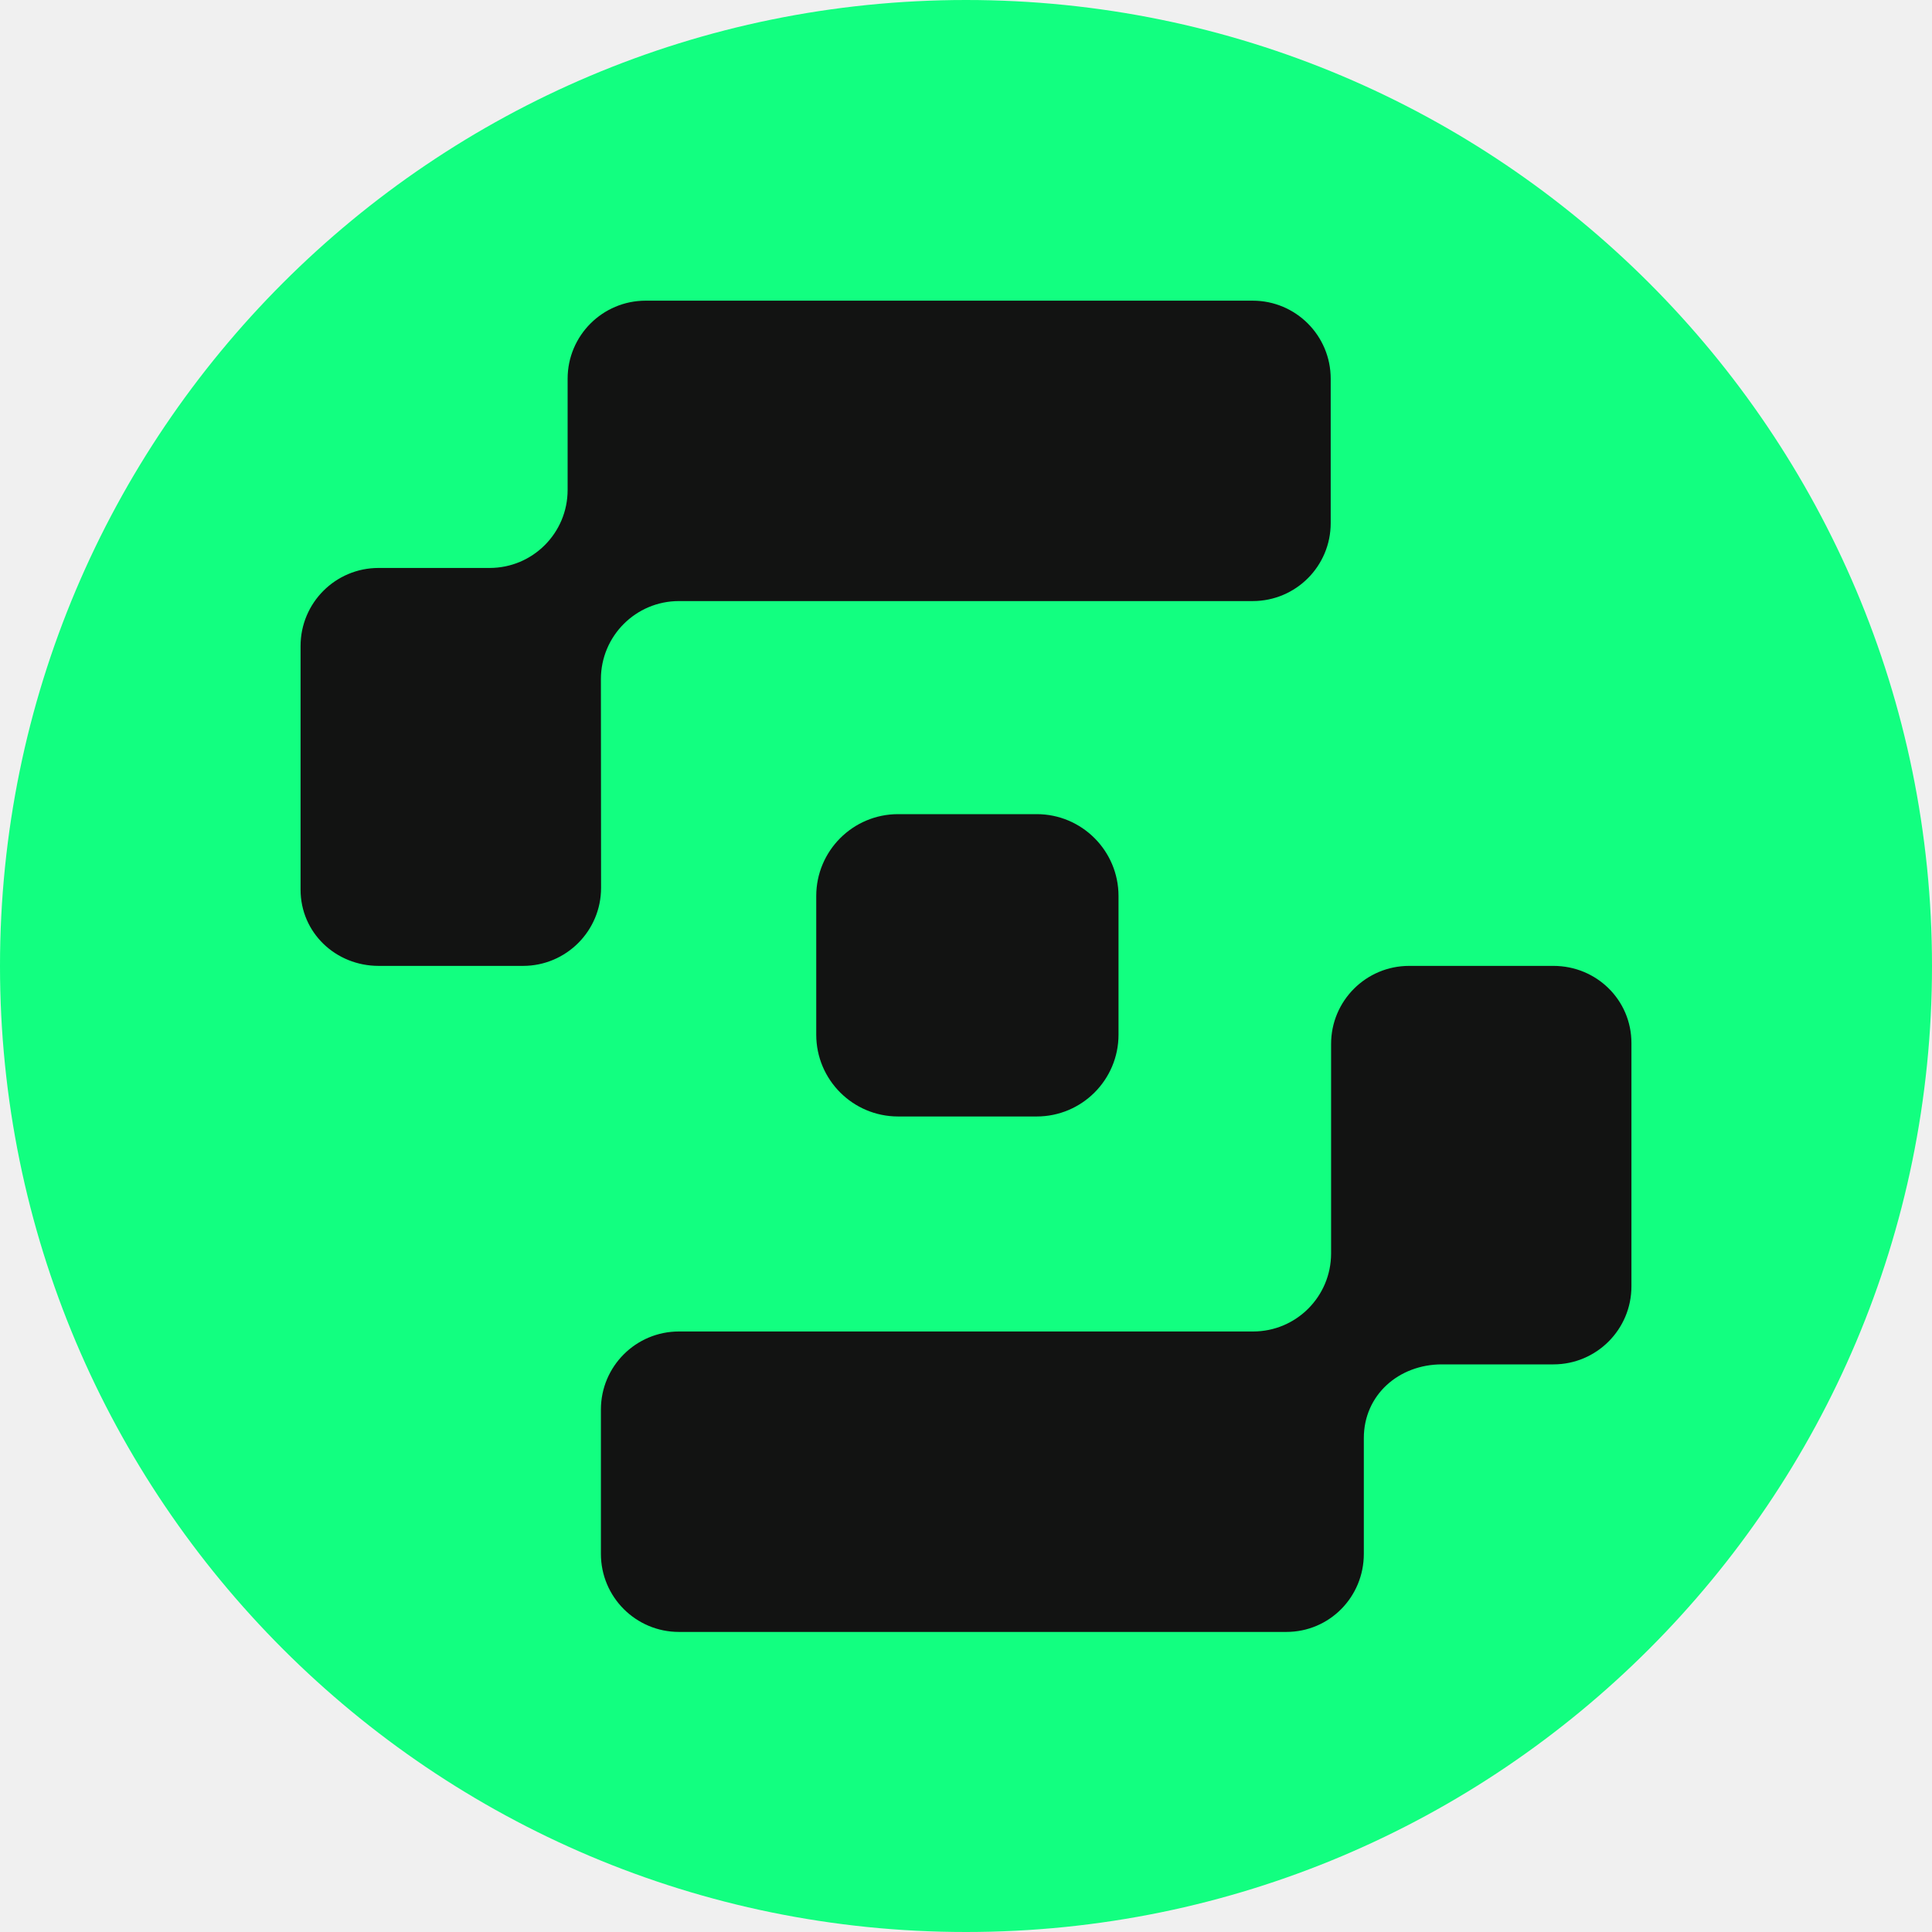
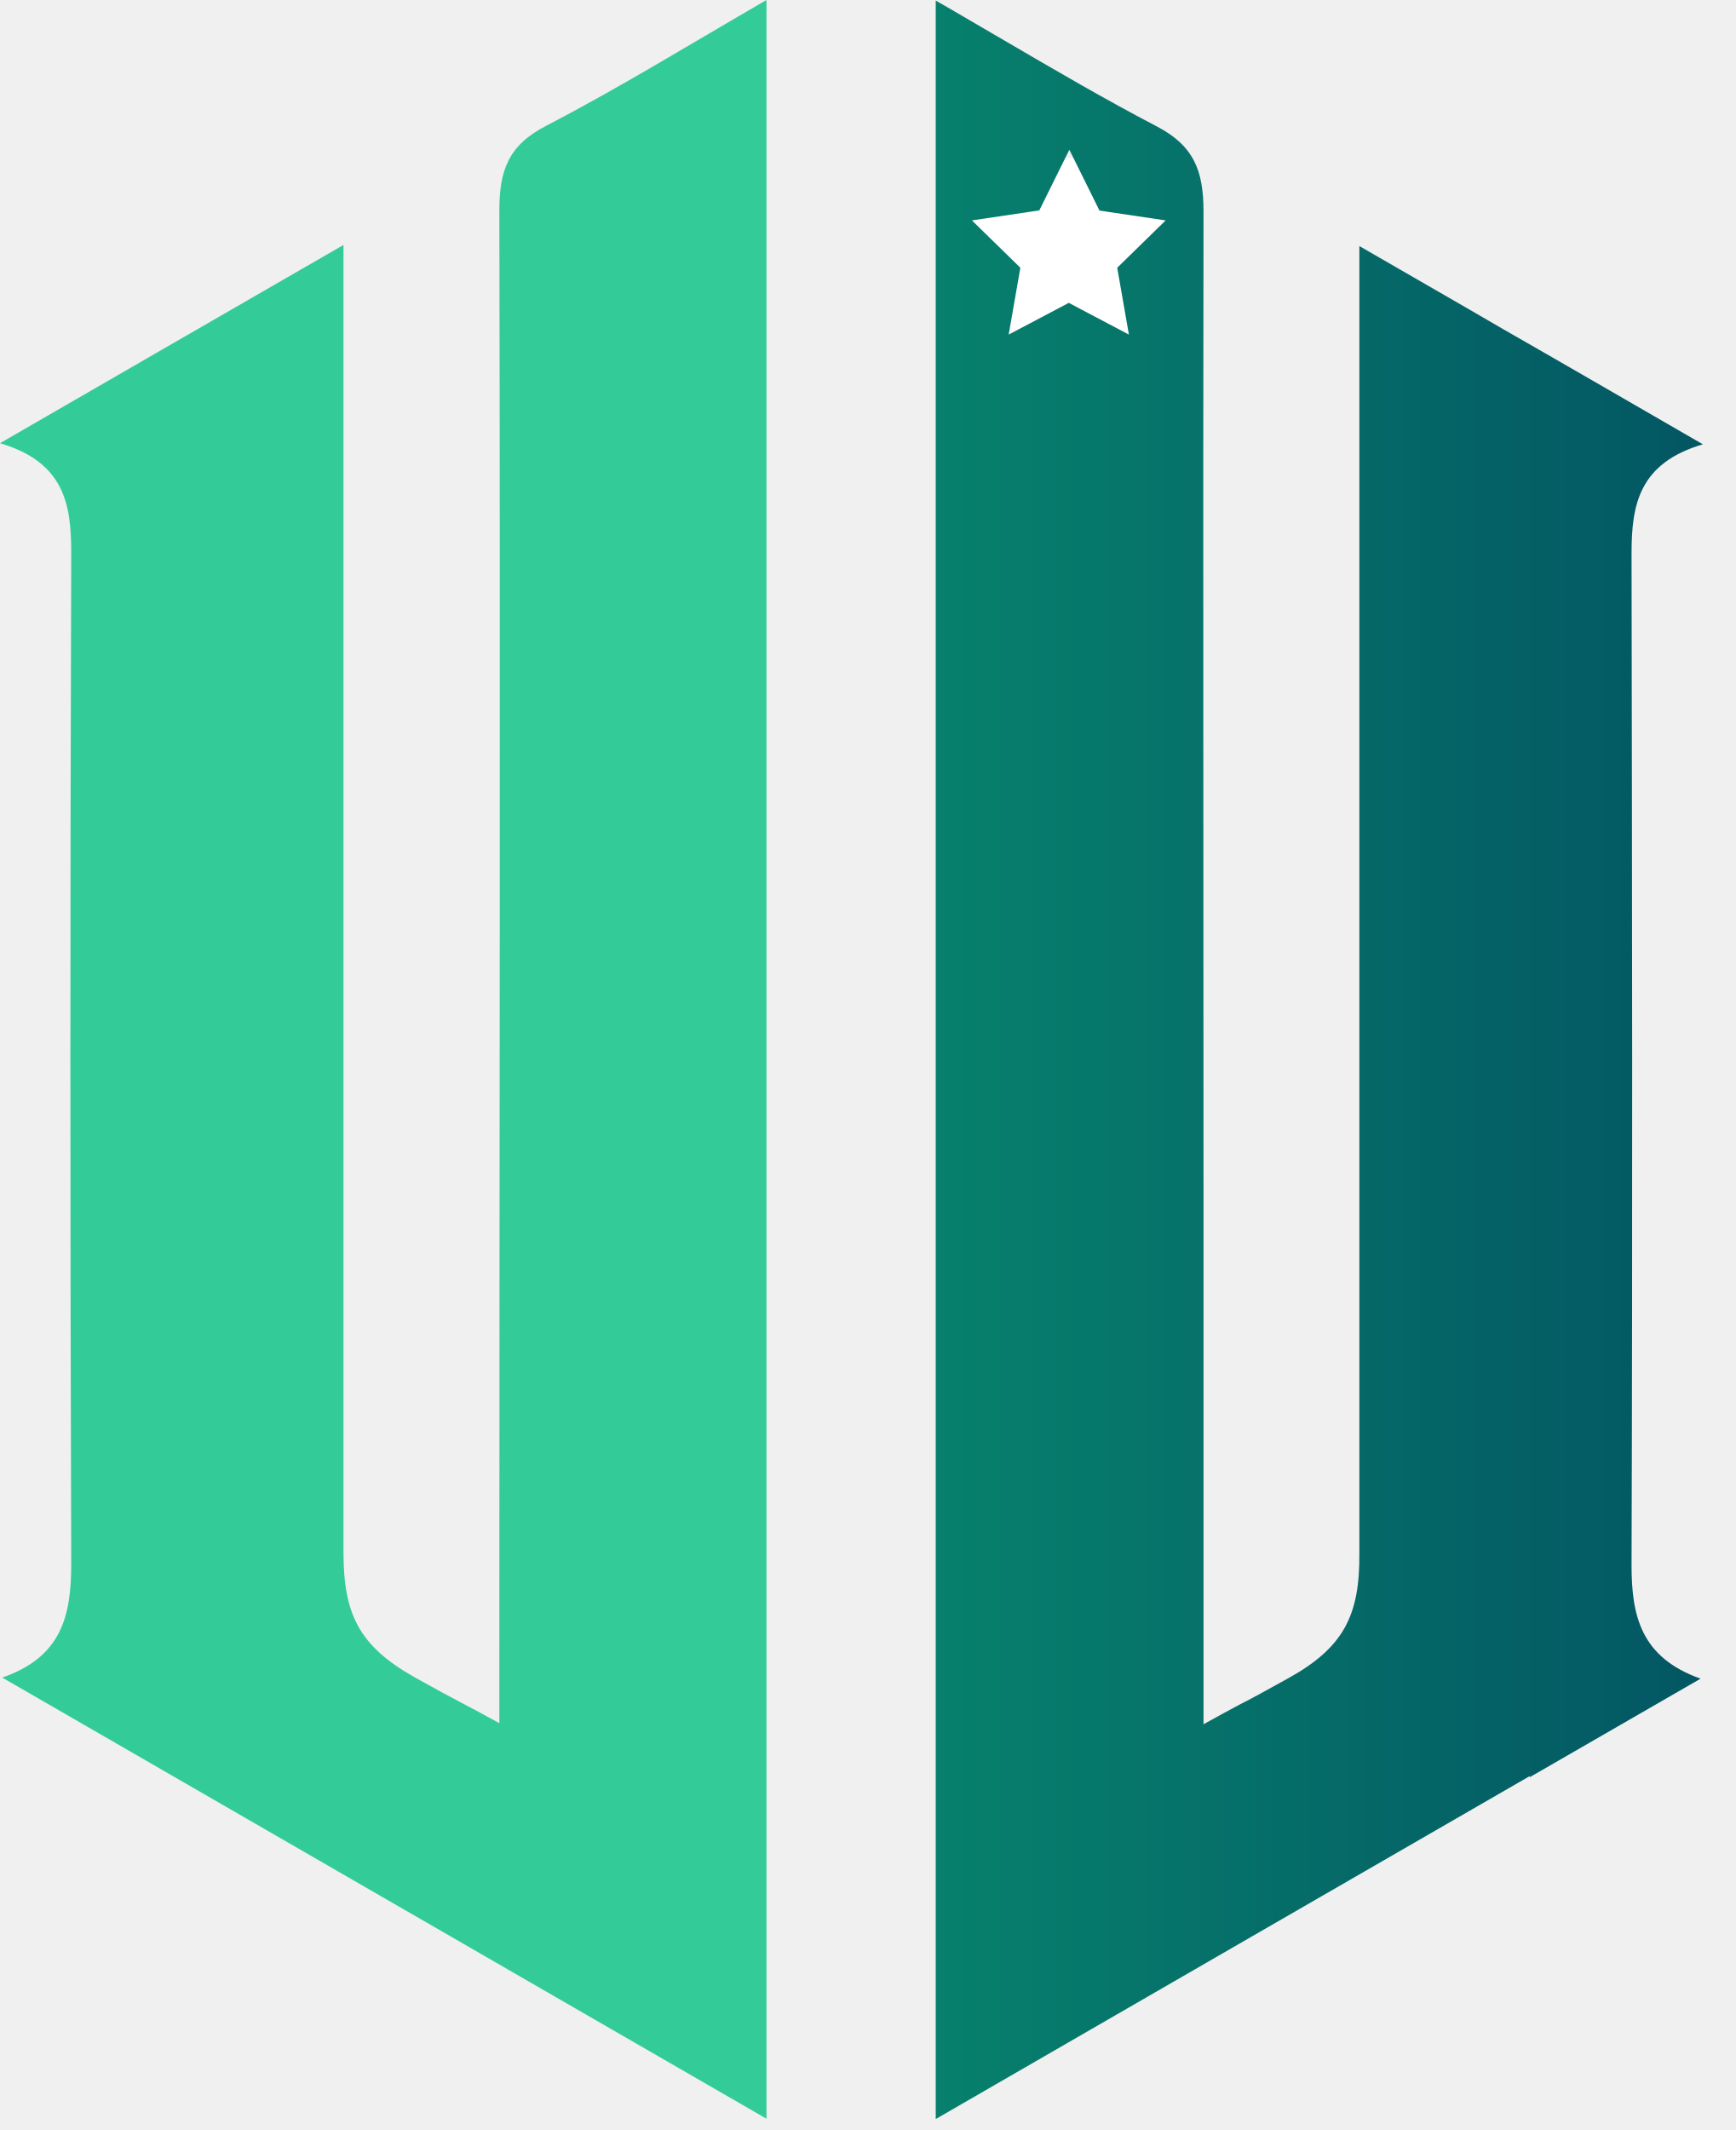
- <svg xmlns="http://www.w3.org/2000/svg" width="40" height="40" viewBox="0 0 35 35" fill="none">
-   <rect width="35" height="35" rx="17.5" fill="#12FF80" />
-   <path d="M28.142 17.498H25.528C24.747 17.498 24.114 18.131 24.114 18.912V22.707C24.114 23.488 23.482 24.121 22.701 24.121H12.3C11.519 24.121 10.886 24.754 10.886 25.535V28.15C10.886 28.931 11.519 29.564 12.3 29.564H23.303C24.084 29.564 24.707 28.931 24.707 28.15V26.052C24.707 25.271 25.34 24.717 26.121 24.717H28.142C28.922 24.717 29.555 24.084 29.555 23.303V18.896C29.555 18.115 28.922 17.498 28.142 17.498H28.142Z" fill="#121312" />
-   <path d="M10.886 12.303C10.886 11.522 11.519 10.889 12.299 10.889H22.694C23.475 10.889 24.107 10.257 24.107 9.476V6.861C24.107 6.08 23.475 5.447 22.694 5.447H11.697C10.916 5.447 10.283 6.08 10.283 6.861V8.876C10.283 9.657 9.651 10.289 8.87 10.289H6.858C6.077 10.289 5.445 10.922 5.445 11.703V16.116C5.445 16.896 6.08 17.498 6.861 17.498H9.475C10.256 17.498 10.889 16.865 10.889 16.084L10.886 12.304V12.303Z" fill="#121312" />
-   <path d="M16.27 14.749H18.781C19.599 14.749 20.263 15.414 20.263 16.232V18.744C20.263 19.562 19.599 20.226 18.781 20.226H16.27C15.451 20.226 14.787 19.562 14.787 18.744V16.232C14.787 15.413 15.452 14.749 16.27 14.749Z" fill="#121312" />
+ <svg xmlns="http://www.w3.org/2000/svg" width="22" height="27" viewBox="0 0 22 27" fill="none">
+   <path d="M13.5 5C14.328 5 15 4.328 15 3.5C15 2.672 14.328 2 13.5 2C12.672 2 12 2.672 12 3.5C12 4.328 12.672 5 13.5 5Z" fill="white" />
+   <path d="M9.725 26.861C6.458 24.977 3.282 23.142 0.028 21.265C0.783 21.004 0.903 20.481 0.903 19.825C0.889 15.548 0.889 11.271 0.903 7.001C0.903 6.387 0.812 5.858 0 5.618C1.482 4.764 2.858 3.966 4.355 3.105V4.326C4.355 9.443 4.355 14.567 4.355 19.677C4.355 20.46 4.552 20.862 5.251 21.258C5.816 21.575 5.9 21.604 6.331 21.843C6.331 21.491 6.331 21.279 6.331 21.032C6.331 14.92 6.345 8.9 6.331 2.675C6.331 2.16 6.444 1.842 6.924 1.595C7.848 1.115 8.73 0.572 9.718 0V26.861H9.725Z" fill="#33CC99" />
+   <path fill-rule="evenodd" clip-rule="evenodd" d="M19.395 22.514C16.889 23.96 14.405 25.393 11.864 26.861V0.007C12.16 0.176 12.443 0.345 12.725 0.508C13.389 0.896 14.017 1.263 14.666 1.602C15.139 1.849 15.259 2.166 15.259 2.682C15.252 6.831 15.259 10.89 15.259 14.948C15.259 16.973 15.259 18.999 15.259 21.038C15.259 21.194 15.259 21.342 15.259 21.518C15.259 21.617 15.259 21.73 15.259 21.857C15.463 21.744 15.59 21.674 15.725 21.603C15.88 21.526 16.042 21.434 16.338 21.271C17.037 20.883 17.242 20.474 17.235 19.691V19.676C17.235 14.567 17.235 9.45 17.235 4.34V3.119C17.856 3.479 18.463 3.825 19.056 4.171C19.896 4.651 20.721 5.131 21.59 5.632C20.778 5.872 20.686 6.401 20.686 7.015C20.693 11.292 20.7 15.569 20.686 19.839C20.686 20.488 20.806 21.01 21.561 21.279L19.395 22.528V22.514ZM13.939 2.667L13.558 1.898L13.177 2.667L12.323 2.794L12.937 3.394L12.789 4.241L13.551 3.839L14.313 4.241L14.165 3.394L14.779 2.794L13.925 2.667H13.939Z" fill="url(#paint0_linear_2_2)" />
+   <defs>
+     <linearGradient id="paint0_linear_2_2" x1="11.864" y1="13.437" x2="21.596" y2="13.437" gradientUnits="userSpaceOnUse">
+       <stop stop-color="#07806D" />
+       <stop offset="1" stop-color="#035663" />
+     </linearGradient>
+   </defs>
</svg>
